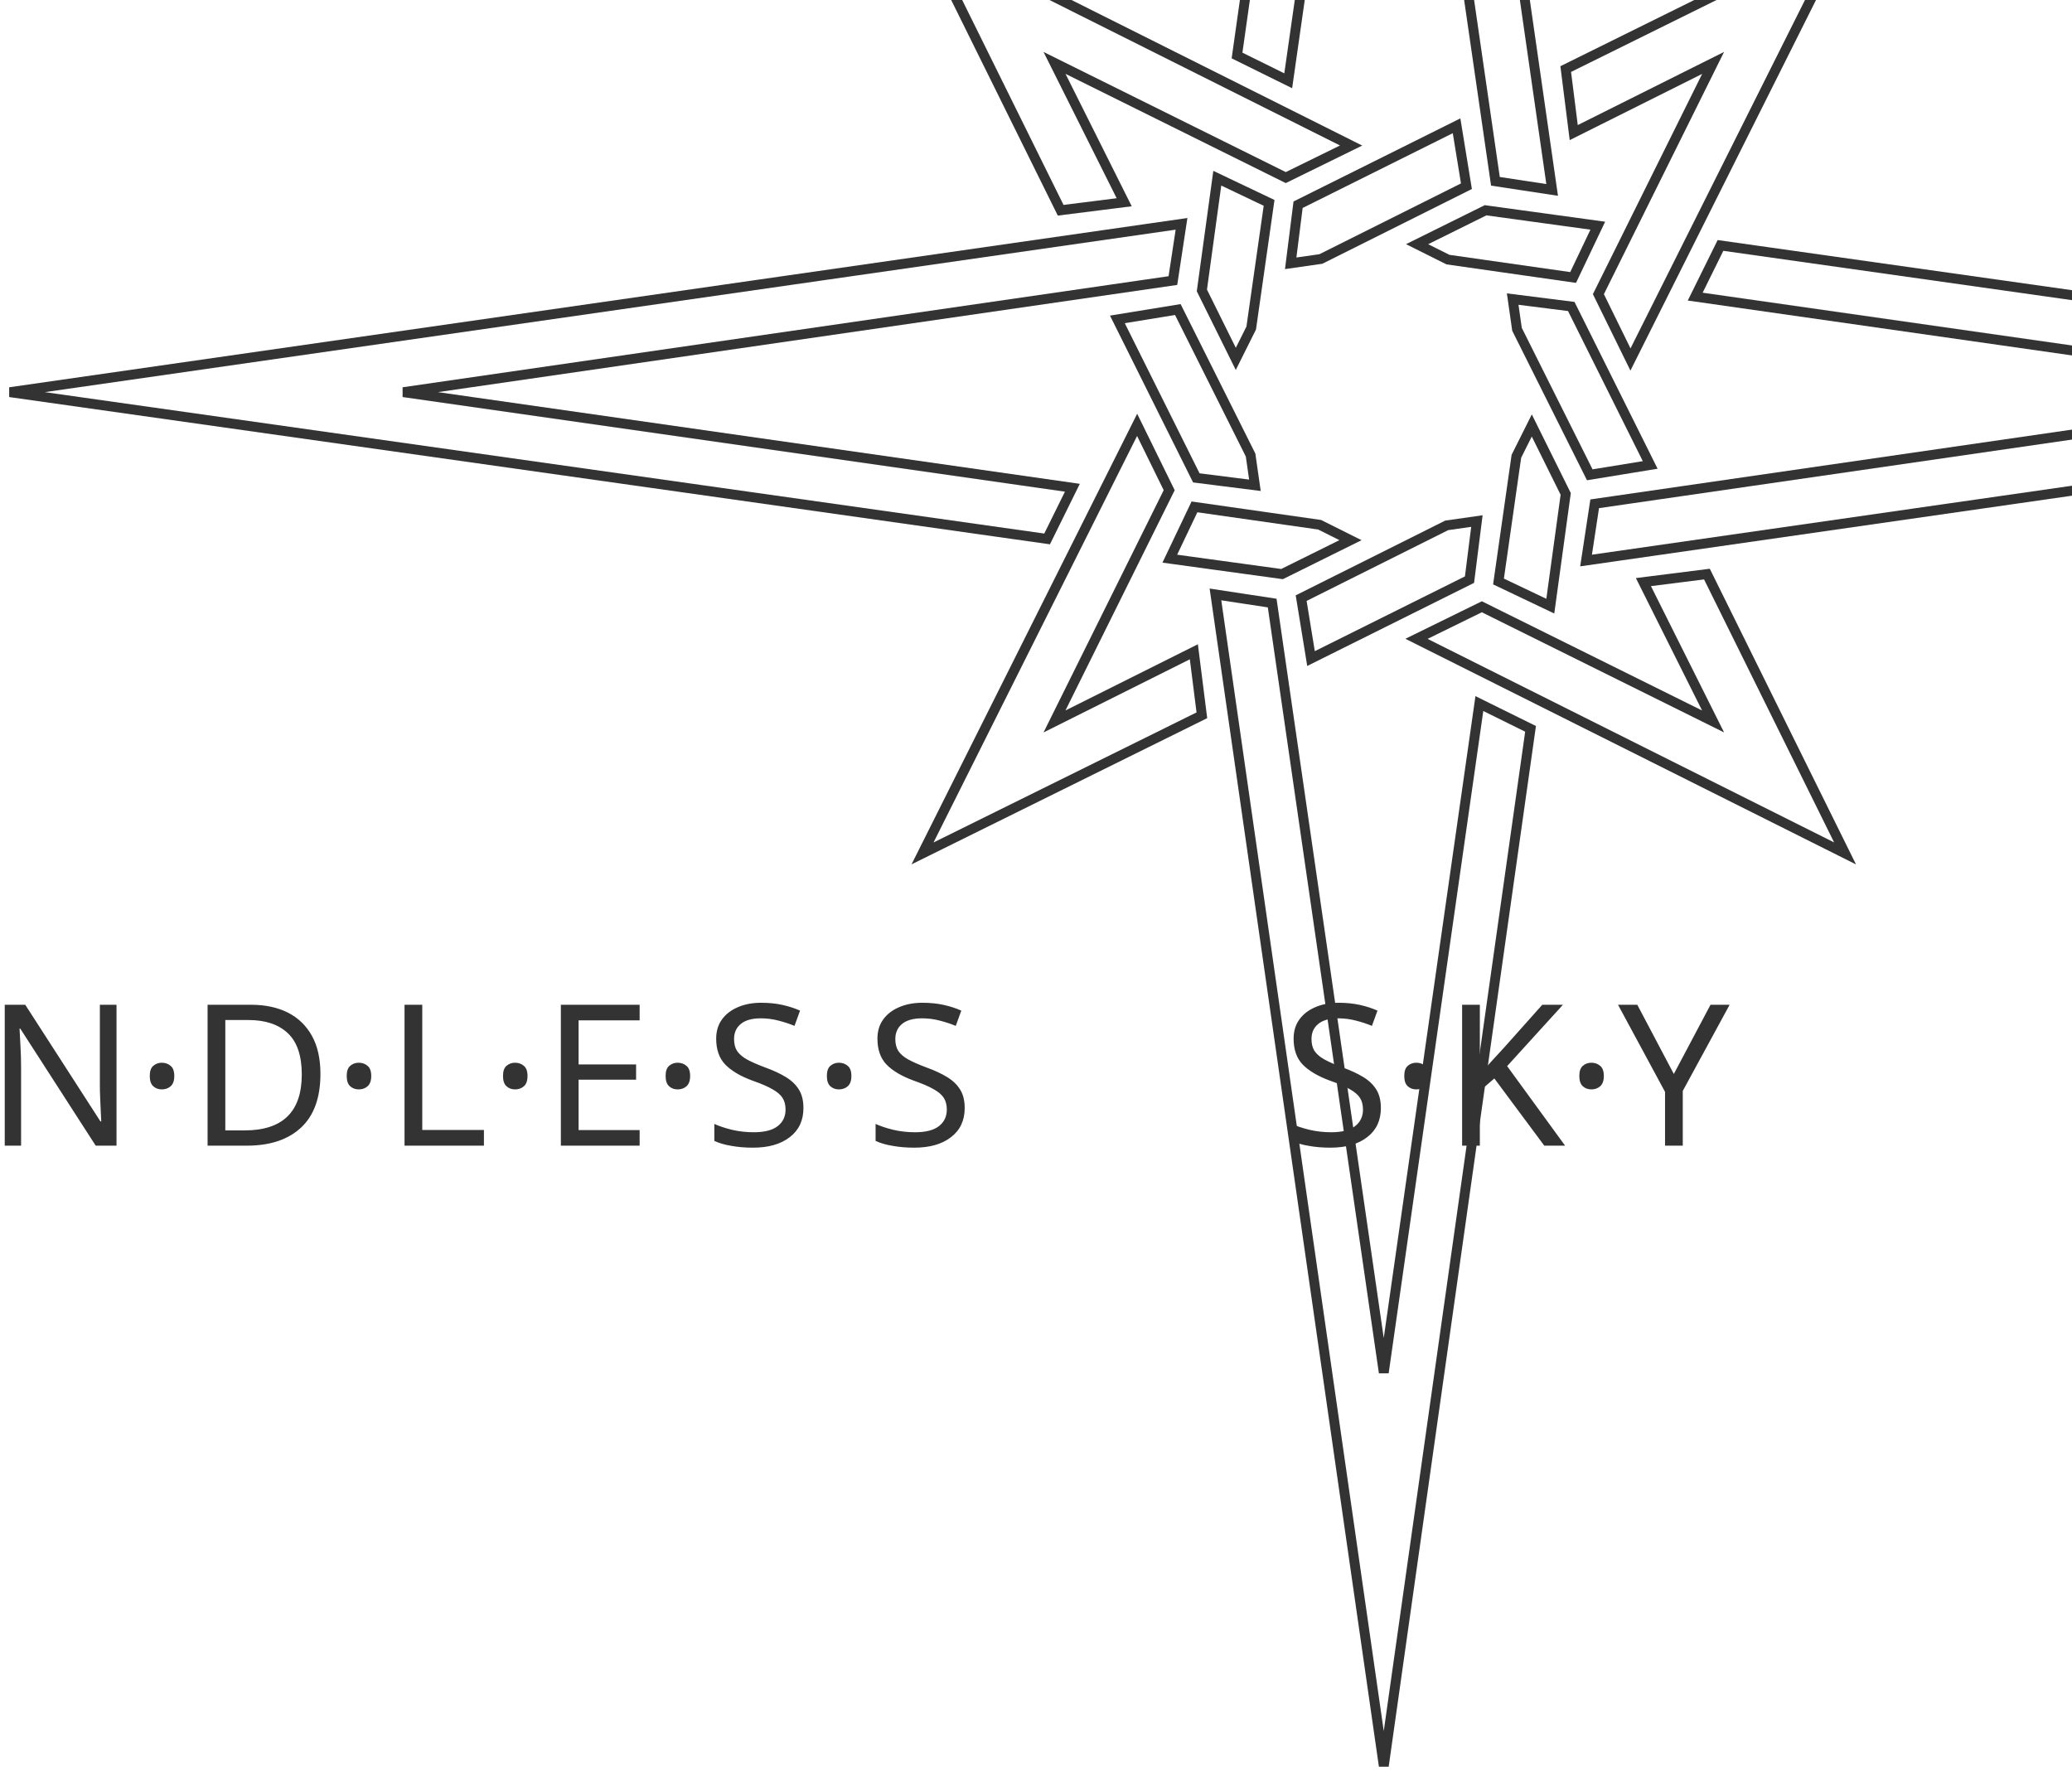
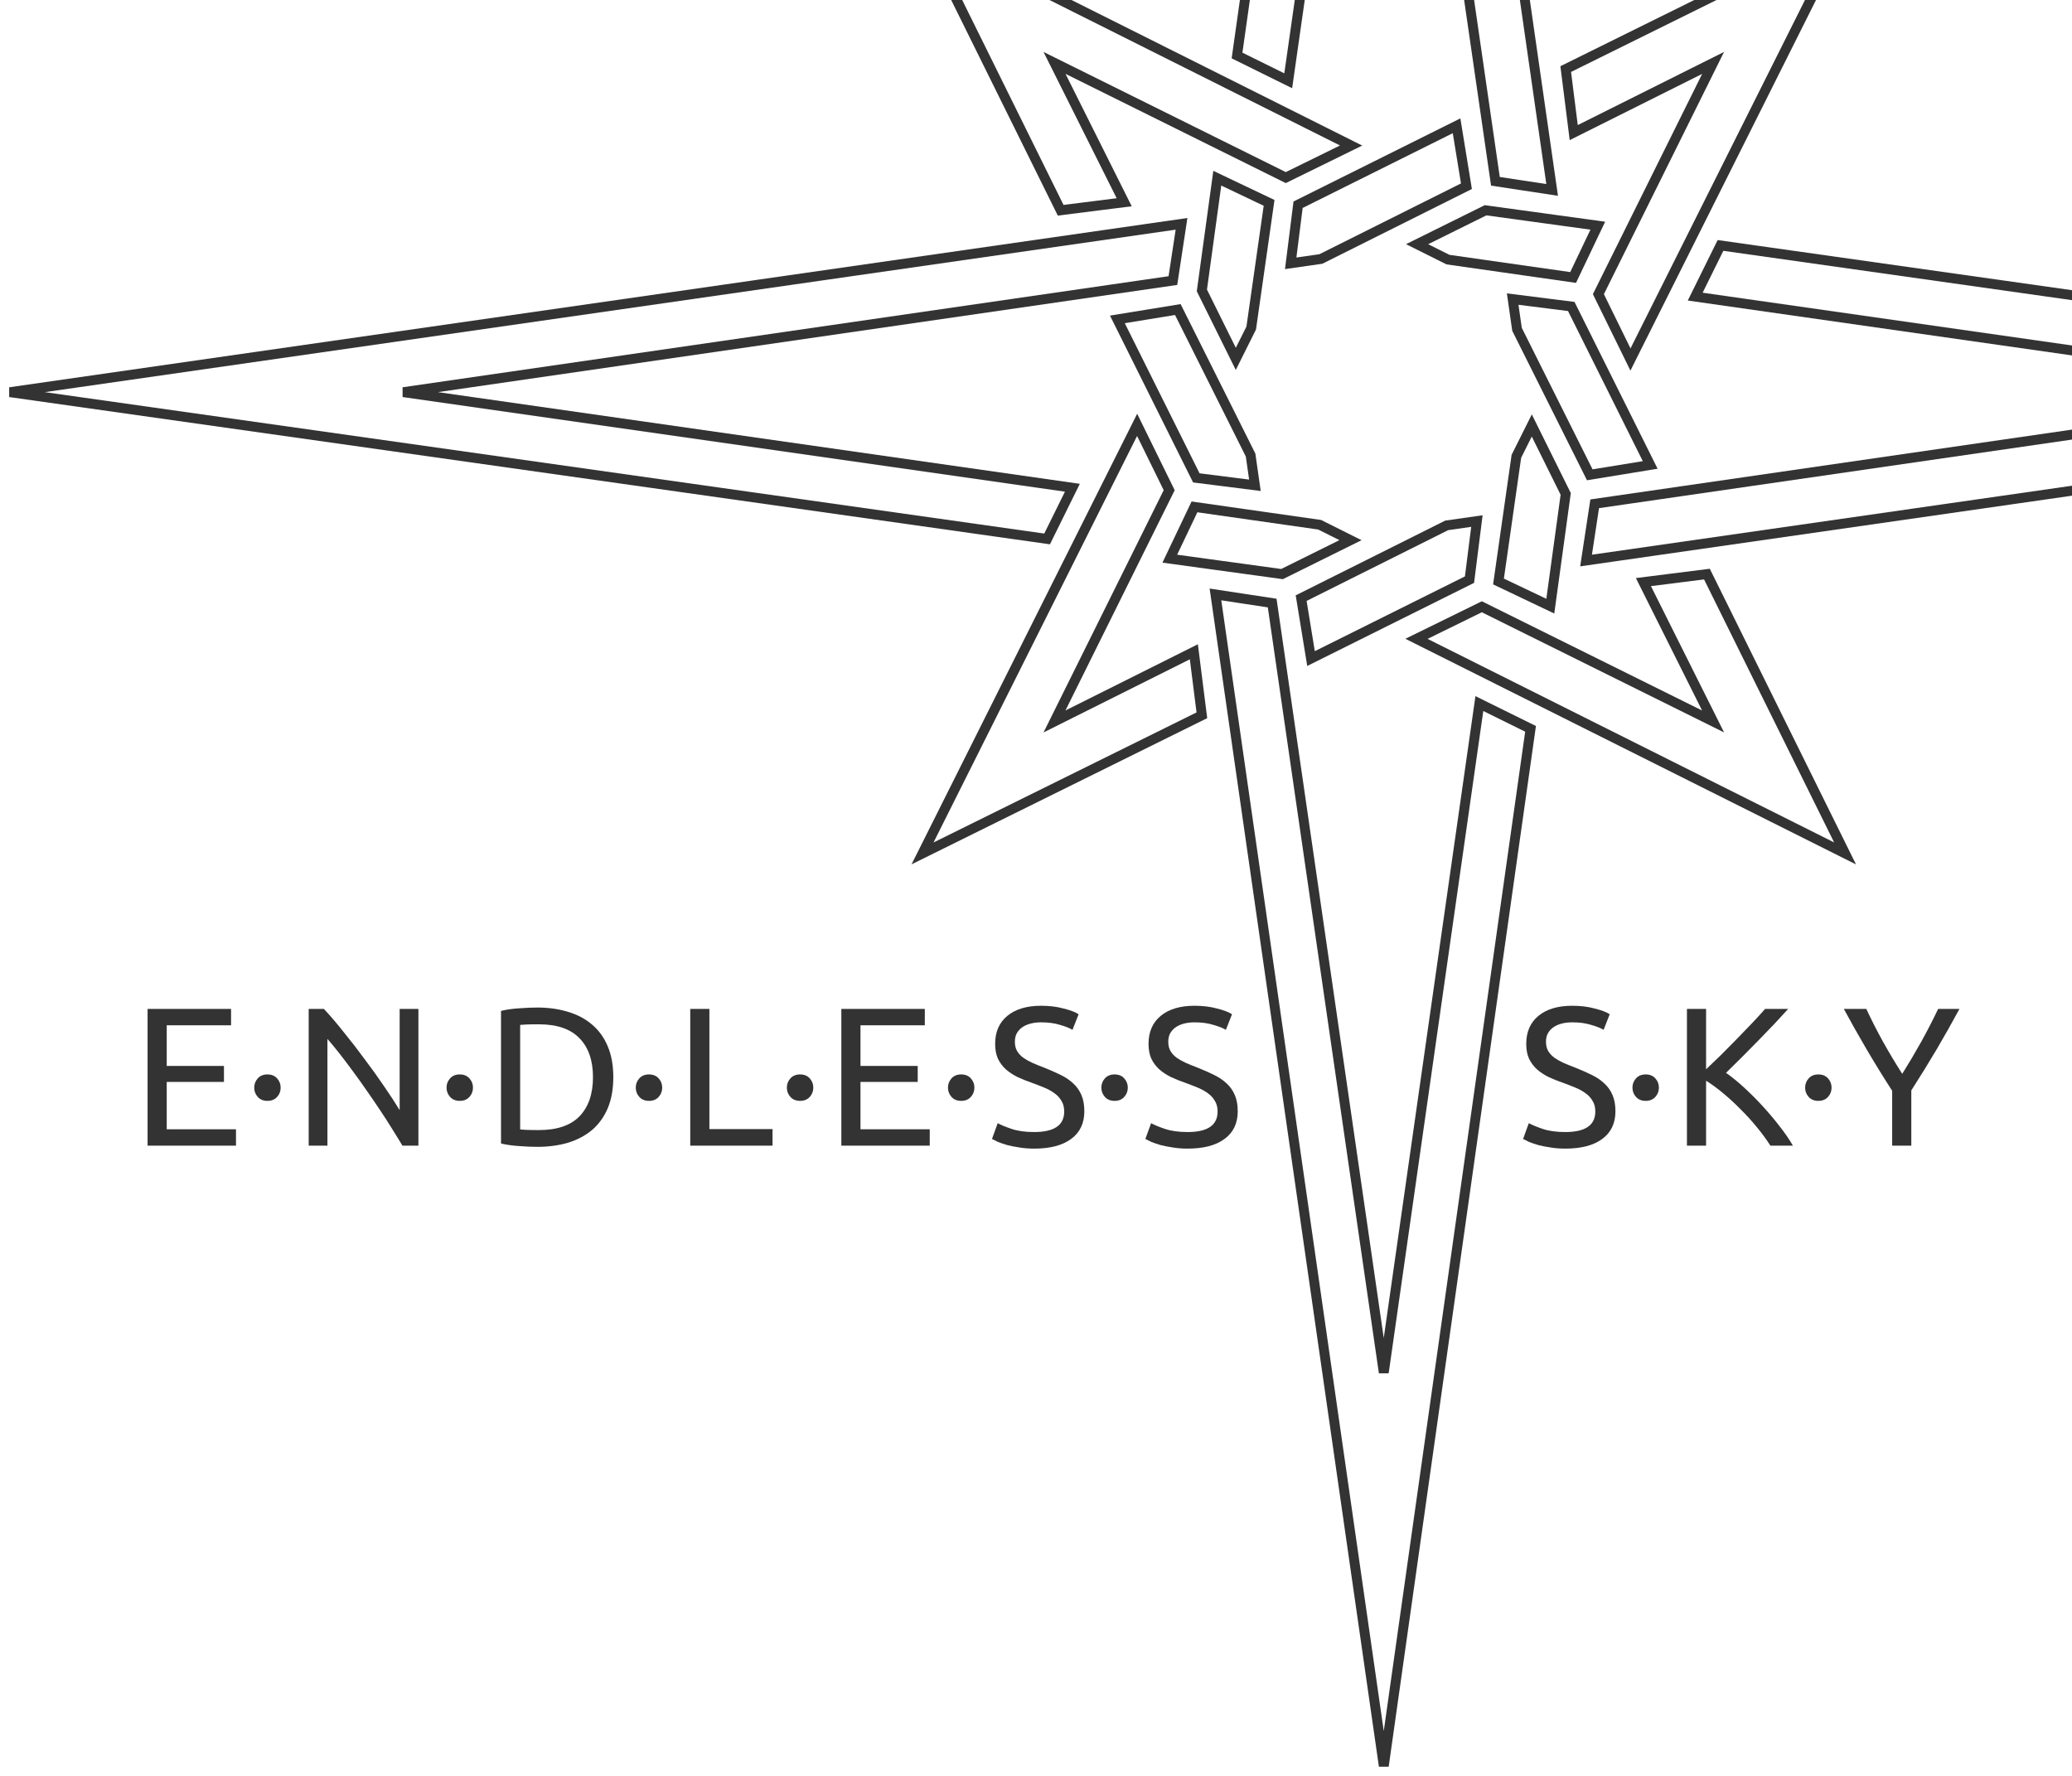
- <svg xmlns="http://www.w3.org/2000/svg" version="1.1" width="210" height="180" id="svg2">
+ <svg xmlns="http://www.w3.org/2000/svg" version="1.1" width="210" height="180">
  <defs id="defs4" />
-   <g transform="translate(0,-872.3622)" id="layer1">
-     <path d="m 136.938,887.112 -43.438,-21.75 14,28.312 6.438,-0.812 -7.062,-14.125 23.438,11.625 z" id="path3884" style="fill:none;stroke:#333333;stroke-width:1;stroke-miterlimit:4;stroke-opacity:1;stroke-dasharray:none" />
-     <path d="m 147.625,885.112 -16.062,8 -0.75,5.938 3.062,-0.438 14.75,-7.375 z" id="path3886" style="fill:none;stroke:#333333;stroke-width:1;stroke-miterlimit:4;stroke-opacity:1;stroke-dasharray:none" />
-     <path d="m 125.25,908.737 1.562,-3.125 1.812,-12.688 -5.25,-2.5 -1.562,11.375 z" id="path3888" style="fill:none;stroke:#333333;stroke-width:1;stroke-miterlimit:4;stroke-opacity:1;stroke-dasharray:none" />
-     <path d="m 118.875,900.8 0.875,-5.75 -118.75,17.062 105.125,14.875 2.562,-5.188 -67.812,-9.688 z" id="path3890" style="fill:none;stroke:#333333;stroke-width:1;stroke-miterlimit:4;stroke-opacity:1;stroke-dasharray:none" />
-     <path d="m 143.562,937.113 43.438,21.75 -14,-28.312 -6.438,0.812 7.062,14.125 -23.438,-11.625 z" id="path3978" style="fill:none;stroke:#333333;stroke-width:1;stroke-miterlimit:4;stroke-opacity:1;stroke-dasharray:none" />
-     <path d="m 132.874,939.113 16.062,-8 0.75,-5.938 -3.062,0.438 -14.75,7.375 z" id="path3980" style="fill:none;stroke:#333333;stroke-width:1;stroke-miterlimit:4;stroke-opacity:1;stroke-dasharray:none" />
-     <path d="m 155.249,915.488 -1.562,3.125 -1.812,12.688 5.25,2.5 1.562,-11.375 z" id="path3982" style="fill:none;stroke:#333333;stroke-width:1;stroke-miterlimit:4;stroke-opacity:1;stroke-dasharray:none" />
-     <path d="m 161.624,923.426 -0.875,5.75 118.75,-17.062 -105.125,-14.875 -2.562,5.188 67.812,9.688 z" id="path3985" style="fill:none;stroke:#333333;stroke-width:1;stroke-miterlimit:4;stroke-opacity:1;stroke-dasharray:none" />
-     <path d="m 115.249,915.425 -21.75,43.438 28.312,-14 -0.812,-6.438 -14.125,7.062 11.625,-23.438 z" id="path3987" style="fill:none;stroke:#333333;stroke-width:1;stroke-miterlimit:4;stroke-opacity:1;stroke-dasharray:none" />
-     <path d="m 113.249,904.737 8,16.062 5.938,0.75 -0.438,-3.062 -7.375,-14.75 z" id="path3989" style="fill:none;stroke:#333333;stroke-width:1;stroke-miterlimit:4;stroke-opacity:1;stroke-dasharray:none" />
-     <path d="m 136.874,927.112 -3.125,-1.562 -12.688,-1.812 -2.5,5.25 11.375,1.562 z" id="path3991" style="fill:none;stroke:#333333;stroke-width:1;stroke-miterlimit:4;stroke-opacity:1;stroke-dasharray:none" />
-     <path d="m 128.937,933.487 -5.75,-0.875 17.062,118.75 14.875,-105.125 -5.188,-2.562 -9.688,67.813 z" id="path3993" style="fill:none;stroke:#333333;stroke-width:1;stroke-miterlimit:4;stroke-opacity:1;stroke-dasharray:none" />
-     <path d="m 165.25,908.801 21.75,-43.438 -28.312,14 0.812,6.438 14.125,-7.062 -11.625,23.438 z" id="path3995" style="fill:none;stroke:#333333;stroke-width:1;stroke-miterlimit:4;stroke-opacity:1;stroke-dasharray:none" />
-     <path d="m 167.25,919.488 -8,-16.062 -5.938,-0.75 0.438,3.062 7.375,14.75 z" id="path3997" style="fill:none;stroke:#333333;stroke-width:1;stroke-miterlimit:4;stroke-opacity:1;stroke-dasharray:none" />
-     <path d="m 143.625,897.113 3.125,1.562 12.688,1.812 2.5,-5.25 -11.375,-1.562 z" id="path3999" style="fill:none;stroke:#333333;stroke-width:1;stroke-miterlimit:4;stroke-opacity:1;stroke-dasharray:none" />
-     <path d="m 151.562,890.738 5.75,0.875 -17.062,-118.75 -14.875,105.125 5.188,2.562 9.688,-67.812 z" id="path4001" style="fill:none;stroke:#333333;stroke-width:1;stroke-miterlimit:4;stroke-opacity:1;stroke-dasharray:none" />
-     <text x="198.707" y="988.484" id="text3018" xml:space="preserve" style="font-size:18px;font-style:normal;font-variant:normal;font-weight:normal;font-stretch:normal;text-align:end;line-height:166.67%;letter-spacing:0px;word-spacing:0px;text-anchor:end;fill:#333333;fill-opacity:1;stroke:none;font-family:Ubuntu;-inkscape-font-specification:Ubuntu">
-       <tspan x="198.707" y="988.484" id="tspan3020" style="font-size:20px;fill:#333333;fill-opacity:1">E·N·D·L·E·S·S      S·K·Y</tspan>
-     </text>
+   <g transform="translate(0,-872.3622)" style="fill:none;stroke:#333333;stroke-width:1;stroke-miterlimit:4;stroke-opacity:1;stroke-dasharray:none">
+     <path d="m 136.938,887.112 -43.438,-21.75 14,28.312 6.438,-0.812 -7.062,-14.125 23.438,11.625 z" />
+     <path d="m 147.625,885.112 -16.062,8 -0.75,5.938 3.062,-0.438 14.75,-7.375 z" />
+     <path d="m 125.25,908.737 1.562,-3.125 1.812,-12.688 -5.25,-2.5 -1.562,11.375 z" />
+     <path d="m 118.875,900.8 0.875,-5.75 -118.75,17.062 105.125,14.875 2.562,-5.188 -67.812,-9.688 z" />
+     <path d="m 143.562,937.113 43.438,21.75 -14,-28.312 -6.438,0.812 7.062,14.125 -23.438,-11.625 z" />
+     <path d="m 132.874,939.113 16.062,-8 0.75,-5.938 -3.062,0.438 -14.75,7.375 z" />
+     <path d="m 155.249,915.488 -1.562,3.125 -1.812,12.688 5.25,2.5 1.562,-11.375 z" />
+     <path d="m 161.624,923.426 -0.875,5.75 118.75,-17.062 -105.125,-14.875 -2.562,5.188 67.812,9.688 z" />
+     <path d="m 115.249,915.425 -21.75,43.438 28.312,-14 -0.812,-6.438 -14.125,7.062 11.625,-23.438 z" />
+     <path d="m 113.249,904.737 8,16.062 5.938,0.75 -0.438,-3.062 -7.375,-14.75 z" />
+     <path d="m 136.874,927.112 -3.125,-1.562 -12.688,-1.812 -2.5,5.25 11.375,1.562 z" />
+     <path d="m 128.937,933.487 -5.75,-0.875 17.062,118.75 14.875,-105.125 -5.188,-2.562 -9.688,67.813 z" />
+     <path d="m 165.25,908.801 21.75,-43.438 -28.312,14 0.812,6.438 14.125,-7.062 -11.625,23.438 z" />
+     <path d="m 167.25,919.488 -8,-16.062 -5.938,-0.75 0.438,3.062 7.375,14.75 z" />
+     <path d="m 143.625,897.113 3.125,1.562 12.688,1.812 2.5,-5.25 -11.375,-1.562 z" />
+     <path d="m 151.562,890.738 5.75,0.875 -17.062,-118.75 -14.875,105.125 5.188,2.562 9.688,-67.812 z" />
+     <g style="fill:#333333;fill-opacity:1;stroke:none">
+       <path d="m 14.958,988.484 0,-13.86 8.46,0 0,1.66 -6.52,0 0,4.12 5.8,0 0,1.62 -5.8,0 0,4.8 7.02,0 0,1.66 -8.96,0" />
+       <path d="m 28.445,982.604 c -4e-6,0.36 -0.12,0.673 -0.36,0.94 -0.24,0.267 -0.567,0.4 -0.98,0.4 -0.413,10e-6 -0.74,-0.133 -0.98,-0.4 -0.24,-0.267 -0.36,-0.58 -0.36,-0.94 -2e-6,-0.36 0.12,-0.673 0.36,-0.94 0.24,-0.267 0.567,-0.4 0.98,-0.4 0.413,10e-6 0.74,0.133 0.98,0.4 0.24,0.267 0.36,0.58 0.36,0.94" />
+       <path d="m 40.786,988.484 c -0.293,-0.493 -0.633,-1.047 -1.02,-1.66 -0.373,-0.613 -0.78,-1.247 -1.22,-1.9 -0.44,-0.667 -0.9,-1.34 -1.38,-2.02 -0.467,-0.68 -0.933,-1.333 -1.4,-1.96 -0.467,-0.64 -0.92,-1.24 -1.36,-1.8 -0.44,-0.56 -0.847,-1.053 -1.22,-1.48 l 0,10.82 -1.9,0 0,-13.86 1.54,0 c 0.627,0.667 1.293,1.447 2,2.34 0.72,0.88 1.427,1.793 2.12,2.74 0.707,0.933 1.367,1.853 1.98,2.76 0.627,0.907 1.153,1.713 1.58,2.42 l 0,-10.26 1.9,0 0,13.86 -1.62,0" />
+       <path d="m 47.937,982.604 c -4e-6,0.36 -0.12,0.673 -0.36,0.94 -0.24,0.267 -0.567,0.4 -0.98,0.4 -0.413,10e-6 -0.74,-0.133 -0.98,-0.4 -0.24,-0.267 -0.36,-0.58 -0.36,-0.94 -10e-7,-0.36 0.12,-0.673 0.36,-0.94 0.24,-0.267 0.567,-0.4 0.98,-0.4 0.413,10e-6 0.74,0.133 0.98,0.4 0.24,0.267 0.36,0.58 0.36,0.94" />
+       <path d="m 62.159,981.544 c -1.3e-5,1.2 -0.187,2.247 -0.56,3.14 -0.373,0.88 -0.9,1.613 -1.58,2.2 -0.68,0.573 -1.493,1.007 -2.44,1.3 -0.947,0.28 -1.987,0.42 -3.12,0.42 -0.56,0 -1.18,-0.027 -1.86,-0.08 -0.667,-0.04 -1.273,-0.127 -1.82,-0.26 l 0,-13.44 c 0.547,-0.133 1.153,-0.22 1.82,-0.26 0.68,-0.053 1.3,-0.08 1.86,-0.08 1.133,10e-6 2.173,0.147 3.12,0.44 0.947,0.28 1.76,0.713 2.44,1.3 0.68,0.573 1.207,1.307 1.58,2.2 0.373,0.88 0.56,1.92 0.56,3.12 m -7.54,5.36 c 1.84,0 3.213,-0.467 4.12,-1.4 0.907,-0.947 1.36,-2.267 1.36,-3.96 -1.1e-5,-1.693 -0.453,-3.007 -1.36,-3.94 -0.907,-0.947 -2.28,-1.42 -4.12,-1.42 -0.547,10e-6 -0.973,0.007 -1.28,0.02 -0.293,0.013 -0.5,0.027 -0.62,0.04 l 0,10.6 c 0.12,0.013 0.327,0.027 0.62,0.04 0.307,0.013 0.733,0.02 1.28,0.02" />
+       <path d="m 67.116,982.604 c -4e-6,0.36 -0.12,0.673 -0.36,0.94 -0.24,0.267 -0.567,0.4 -0.98,0.4 -0.413,10e-6 -0.74,-0.133 -0.98,-0.4 -0.24,-0.267 -0.36,-0.58 -0.36,-0.94 -2e-6,-0.36 0.12,-0.673 0.36,-0.94 0.24,-0.267 0.567,-0.4 0.98,-0.4 0.413,10e-6 0.74,0.133 0.98,0.4 0.24,0.267 0.36,0.58 0.36,0.94" />
+       <path d="m 78.298,986.804 0,1.68 -8.34,0 0,-13.86 1.94,0 0,12.18 6.4,0" />
+       <path d="m 82.429,982.604 c -4e-6,0.36 -0.12,0.673 -0.36,0.94 -0.24,0.267 -0.567,0.4 -0.98,0.4 -0.413,10e-6 -0.74,-0.133 -0.98,-0.4 -0.24,-0.267 -0.36,-0.58 -0.36,-0.94 -2e-6,-0.36 0.12,-0.673 0.36,-0.94 0.24,-0.267 0.567,-0.4 0.98,-0.4 0.413,10e-6 0.74,0.133 0.98,0.4 0.24,0.267 0.36,0.58 0.36,0.94" />
+       <path d="m 85.271,988.484 0,-13.86 8.46,0 0,1.66 -6.52,0 0,4.12 5.8,0 0,1.62 -5.8,0 0,4.8 7.02,0 0,1.66 -8.96,0" />
+       <path d="m 98.757,982.604 c -4e-6,0.36 -0.12,0.673 -0.36,0.94 -0.24,0.267 -0.567,0.4 -0.98,0.4 -0.413,10e-6 -0.74,-0.133 -0.98,-0.4 -0.24,-0.267 -0.36,-0.58 -0.36,-0.94 -2e-6,-0.36 0.12,-0.673 0.36,-0.94 0.24,-0.267 0.567,-0.4 0.98,-0.4 0.413,10e-6 0.74,0.133 0.98,0.4 0.24,0.267 0.36,0.58 0.36,0.94" />
+       <path d="m 104.819,987.104 c 2.027,0 3.04,-0.693 3.04,-2.08 -1e-5,-0.427 -0.093,-0.787 -0.28,-1.08 -0.173,-0.307 -0.413,-0.567 -0.72,-0.78 -0.307,-0.227 -0.66,-0.42 -1.06,-0.58 -0.387,-0.16 -0.8,-0.32 -1.24,-0.48 -0.507,-0.173 -0.987,-0.367 -1.44,-0.58 -0.453,-0.227 -0.847,-0.487 -1.18,-0.78 -0.333,-0.307 -0.6,-0.667 -0.8,-1.08 -0.187,-0.413 -0.28,-0.913 -0.28,-1.5 0,-1.213 0.413,-2.16 1.24,-2.84 0.827,-0.68 1.967,-1.02 3.42,-1.02 0.84,10e-6 1.6,0.093 2.28,0.28 0.693,0.173 1.2,0.367 1.52,0.58 l -0.62,1.58 c -0.28,-0.173 -0.7,-0.34 -1.26,-0.5 -0.547,-0.173 -1.187,-0.26 -1.92,-0.26 -0.373,10e-6 -0.72,0.04 -1.04,0.12 -0.32,0.08 -0.6,0.2 -0.84,0.36 -0.24,0.16 -0.433,0.367 -0.58,0.62 -0.133,0.24 -0.2,0.527 -0.2,0.86 0,0.373 0.073,0.687 0.22,0.94 0.147,0.253 0.353,0.48 0.62,0.68 0.267,0.187 0.573,0.36 0.92,0.52 0.36,0.16 0.753,0.32 1.18,0.48 0.6,0.24 1.147,0.48 1.64,0.72 0.507,0.24 0.94,0.527 1.3,0.86 0.373,0.333 0.66,0.733 0.86,1.2 0.2,0.453 0.3,1.007 0.3,1.66 -10e-6,1.213 -0.447,2.147 -1.34,2.8 -0.88,0.653 -2.127,0.98 -3.74,0.98 -0.547,0 -1.053,-0.04 -1.52,-0.12 -0.453,-0.067 -0.86,-0.147 -1.22,-0.24 -0.36,-0.107 -0.673,-0.213 -0.94,-0.32 -0.253,-0.12 -0.453,-0.22 -0.6,-0.3 l 0.58,-1.6 c 0.307,0.173 0.773,0.367 1.4,0.58 0.627,0.213 1.393,0.32 2.3,0.32" />
+       <path d="m 114.304,982.604 c 0,0.36 -0.12,0.673 -0.36,0.94 -0.24,0.267 -0.567,0.4 -0.98,0.4 -0.413,10e-6 -0.74,-0.133 -0.98,-0.4 -0.24,-0.267 -0.36,-0.58 -0.36,-0.94 0,-0.36 0.12,-0.673 0.36,-0.94 0.24,-0.267 0.567,-0.4 0.98,-0.4 0.413,10e-6 0.74,0.133 0.98,0.4 0.24,0.267 0.36,0.58 0.36,0.94" />
+       <path d="m 120.366,987.104 c 2.027,0 3.04,-0.693 3.04,-2.08 -1e-5,-0.427 -0.093,-0.787 -0.28,-1.08 -0.173,-0.307 -0.413,-0.567 -0.72,-0.78 -0.307,-0.227 -0.66,-0.42 -1.06,-0.58 -0.387,-0.16 -0.8,-0.32 -1.24,-0.48 -0.507,-0.173 -0.987,-0.367 -1.44,-0.58 -0.453,-0.227 -0.847,-0.487 -1.18,-0.78 -0.333,-0.307 -0.6,-0.667 -0.8,-1.08 -0.187,-0.413 -0.28,-0.913 -0.28,-1.5 0,-1.213 0.413,-2.16 1.24,-2.84 0.827,-0.68 1.967,-1.02 3.42,-1.02 0.84,10e-6 1.6,0.093 2.28,0.28 0.693,0.173 1.2,0.367 1.52,0.58 l -0.62,1.58 c -0.28,-0.173 -0.7,-0.34 -1.26,-0.5 -0.547,-0.173 -1.187,-0.26 -1.92,-0.26 -0.373,10e-6 -0.72,0.04 -1.04,0.12 -0.32,0.08 -0.6,0.2 -0.84,0.36 -0.24,0.16 -0.433,0.367 -0.58,0.62 -0.133,0.24 -0.2,0.527 -0.2,0.86 -1e-5,0.373 0.073,0.687 0.22,0.94 0.147,0.253 0.353,0.48 0.62,0.68 0.267,0.187 0.573,0.36 0.92,0.52 0.36,0.16 0.753,0.32 1.18,0.48 0.6,0.24 1.147,0.48 1.64,0.72 0.507,0.24 0.94,0.527 1.3,0.86 0.373,0.333 0.66,0.733 0.86,1.2 0.2,0.453 0.3,1.007 0.3,1.66 -1e-5,1.213 -0.447,2.147 -1.34,2.8 -0.88,0.653 -2.127,0.98 -3.74,0.98 -0.547,0 -1.053,-0.04 -1.52,-0.12 -0.453,-0.067 -0.86,-0.147 -1.22,-0.24 -0.36,-0.107 -0.673,-0.213 -0.94,-0.32 -0.253,-0.12 -0.453,-0.22 -0.6,-0.3 l 0.58,-1.6 c 0.307,0.173 0.773,0.367 1.4,0.58 0.627,0.213 1.393,0.32 2.3,0.32" />
+       <path d="m 158.647,987.104 c 2.027,0 3.04,-0.693 3.04,-2.08 -1e-5,-0.427 -0.093,-0.787 -0.28,-1.08 -0.173,-0.307 -0.413,-0.567 -0.72,-0.78 -0.307,-0.227 -0.66,-0.42 -1.06,-0.58 -0.387,-0.16 -0.8,-0.32 -1.24,-0.48 -0.507,-0.173 -0.987,-0.367 -1.44,-0.58 -0.453,-0.227 -0.847,-0.487 -1.18,-0.78 -0.333,-0.307 -0.6,-0.667 -0.8,-1.08 -0.187,-0.413 -0.28,-0.913 -0.28,-1.5 0,-1.213 0.413,-2.16 1.24,-2.84 0.827,-0.68 1.967,-1.02 3.42,-1.02 0.84,10e-6 1.6,0.093 2.28,0.28 0.693,0.173 1.2,0.367 1.52,0.58 l -0.62,1.58 c -0.28,-0.173 -0.7,-0.34 -1.26,-0.5 -0.547,-0.173 -1.187,-0.26 -1.92,-0.26 -0.373,10e-6 -0.72,0.04 -1.04,0.12 -0.32,0.08 -0.6,0.2 -0.84,0.36 -0.24,0.16 -0.433,0.367 -0.58,0.62 -0.133,0.24 -0.2,0.527 -0.2,0.86 -1e-5,0.373 0.073,0.687 0.22,0.94 0.147,0.253 0.353,0.48 0.62,0.68 0.267,0.187 0.573,0.36 0.92,0.52 0.36,0.16 0.753,0.32 1.18,0.48 0.6,0.24 1.147,0.48 1.64,0.72 0.507,0.24 0.94,0.527 1.3,0.86 0.373,0.333 0.66,0.733 0.86,1.2 0.2,0.453 0.3,1.007 0.3,1.66 -1e-5,1.213 -0.447,2.147 -1.34,2.8 -0.88,0.653 -2.127,0.98 -3.74,0.98 -0.547,0 -1.053,-0.04 -1.52,-0.12 -0.453,-0.067 -0.86,-0.147 -1.22,-0.24 -0.36,-0.107 -0.673,-0.213 -0.94,-0.32 -0.253,-0.12 -0.453,-0.22 -0.6,-0.3 l 0.58,-1.6 c 0.307,0.173 0.773,0.367 1.4,0.58 0.627,0.213 1.393,0.32 2.3,0.32" />
+       <path d="m 168.132,982.604 c -1e-5,0.36 -0.12,0.673 -0.36,0.94 -0.24,0.267 -0.567,0.4 -0.98,0.4 -0.413,10e-6 -0.74,-0.133 -0.98,-0.4 -0.24,-0.267 -0.36,-0.58 -0.36,-0.94 0,-0.36 0.12,-0.673 0.36,-0.94 0.24,-0.267 0.567,-0.4 0.98,-0.4 0.413,10e-6 0.74,0.133 0.98,0.4 0.24,0.267 0.36,0.58 0.36,0.94" />
+       <path d="m 181.234,974.624 c -0.413,0.453 -0.88,0.96 -1.4,1.52 -0.52,0.547 -1.067,1.113 -1.64,1.7 -0.56,0.573 -1.12,1.14 -1.68,1.7 -0.56,0.56 -1.087,1.08 -1.58,1.56 0.573,0.4 1.18,0.893 1.82,1.48 0.64,0.587 1.267,1.213 1.88,1.88 0.613,0.667 1.187,1.347 1.72,2.04 0.547,0.693 1,1.353 1.36,1.98 l -2.28,0 c -0.4,-0.627 -0.86,-1.253 -1.38,-1.88 -0.52,-0.64 -1.073,-1.247 -1.66,-1.82 -0.573,-0.587 -1.16,-1.127 -1.76,-1.62 -0.587,-0.493 -1.16,-0.913 -1.72,-1.26 l 0,6.58 -1.94,0 0,-13.86 1.94,0 0,6.12 c 0.467,-0.44 0.98,-0.933 1.54,-1.48 0.56,-0.56 1.113,-1.12 1.66,-1.68 0.547,-0.56 1.06,-1.093 1.54,-1.6 0.493,-0.52 0.907,-0.973 1.24,-1.36 l 2.34,0" />
+       <path d="m 185.632,982.604 c -1e-5,0.36 -0.12,0.673 -0.36,0.94 -0.24,0.267 -0.567,0.4 -0.98,0.4 -0.413,10e-6 -0.74,-0.133 -0.98,-0.4 -0.24,-0.267 -0.36,-0.58 -0.36,-0.94 0,-0.36 0.12,-0.673 0.36,-0.94 0.24,-0.267 0.567,-0.4 0.98,-0.4 0.413,10e-6 0.74,0.133 0.98,0.4 0.24,0.267 0.36,0.58 0.36,0.94" />
+       <path d="m 191.774,988.484 0,-5.56 c -0.92,-1.427 -1.787,-2.833 -2.6,-4.22 -0.813,-1.387 -1.58,-2.747 -2.3,-4.08 l 2.28,0 c 0.507,1.093 1.073,2.207 1.7,3.34 0.627,1.12 1.273,2.2 1.94,3.24 0.653,-1.04 1.293,-2.12 1.92,-3.24 0.627,-1.133 1.2,-2.247 1.72,-3.34 l 2.16,0 c -0.72,1.333 -1.487,2.693 -2.3,4.08 -0.813,1.373 -1.673,2.767 -2.58,4.18 l 0,5.6 -1.94,0" />
+     </g>
  </g>
</svg>
